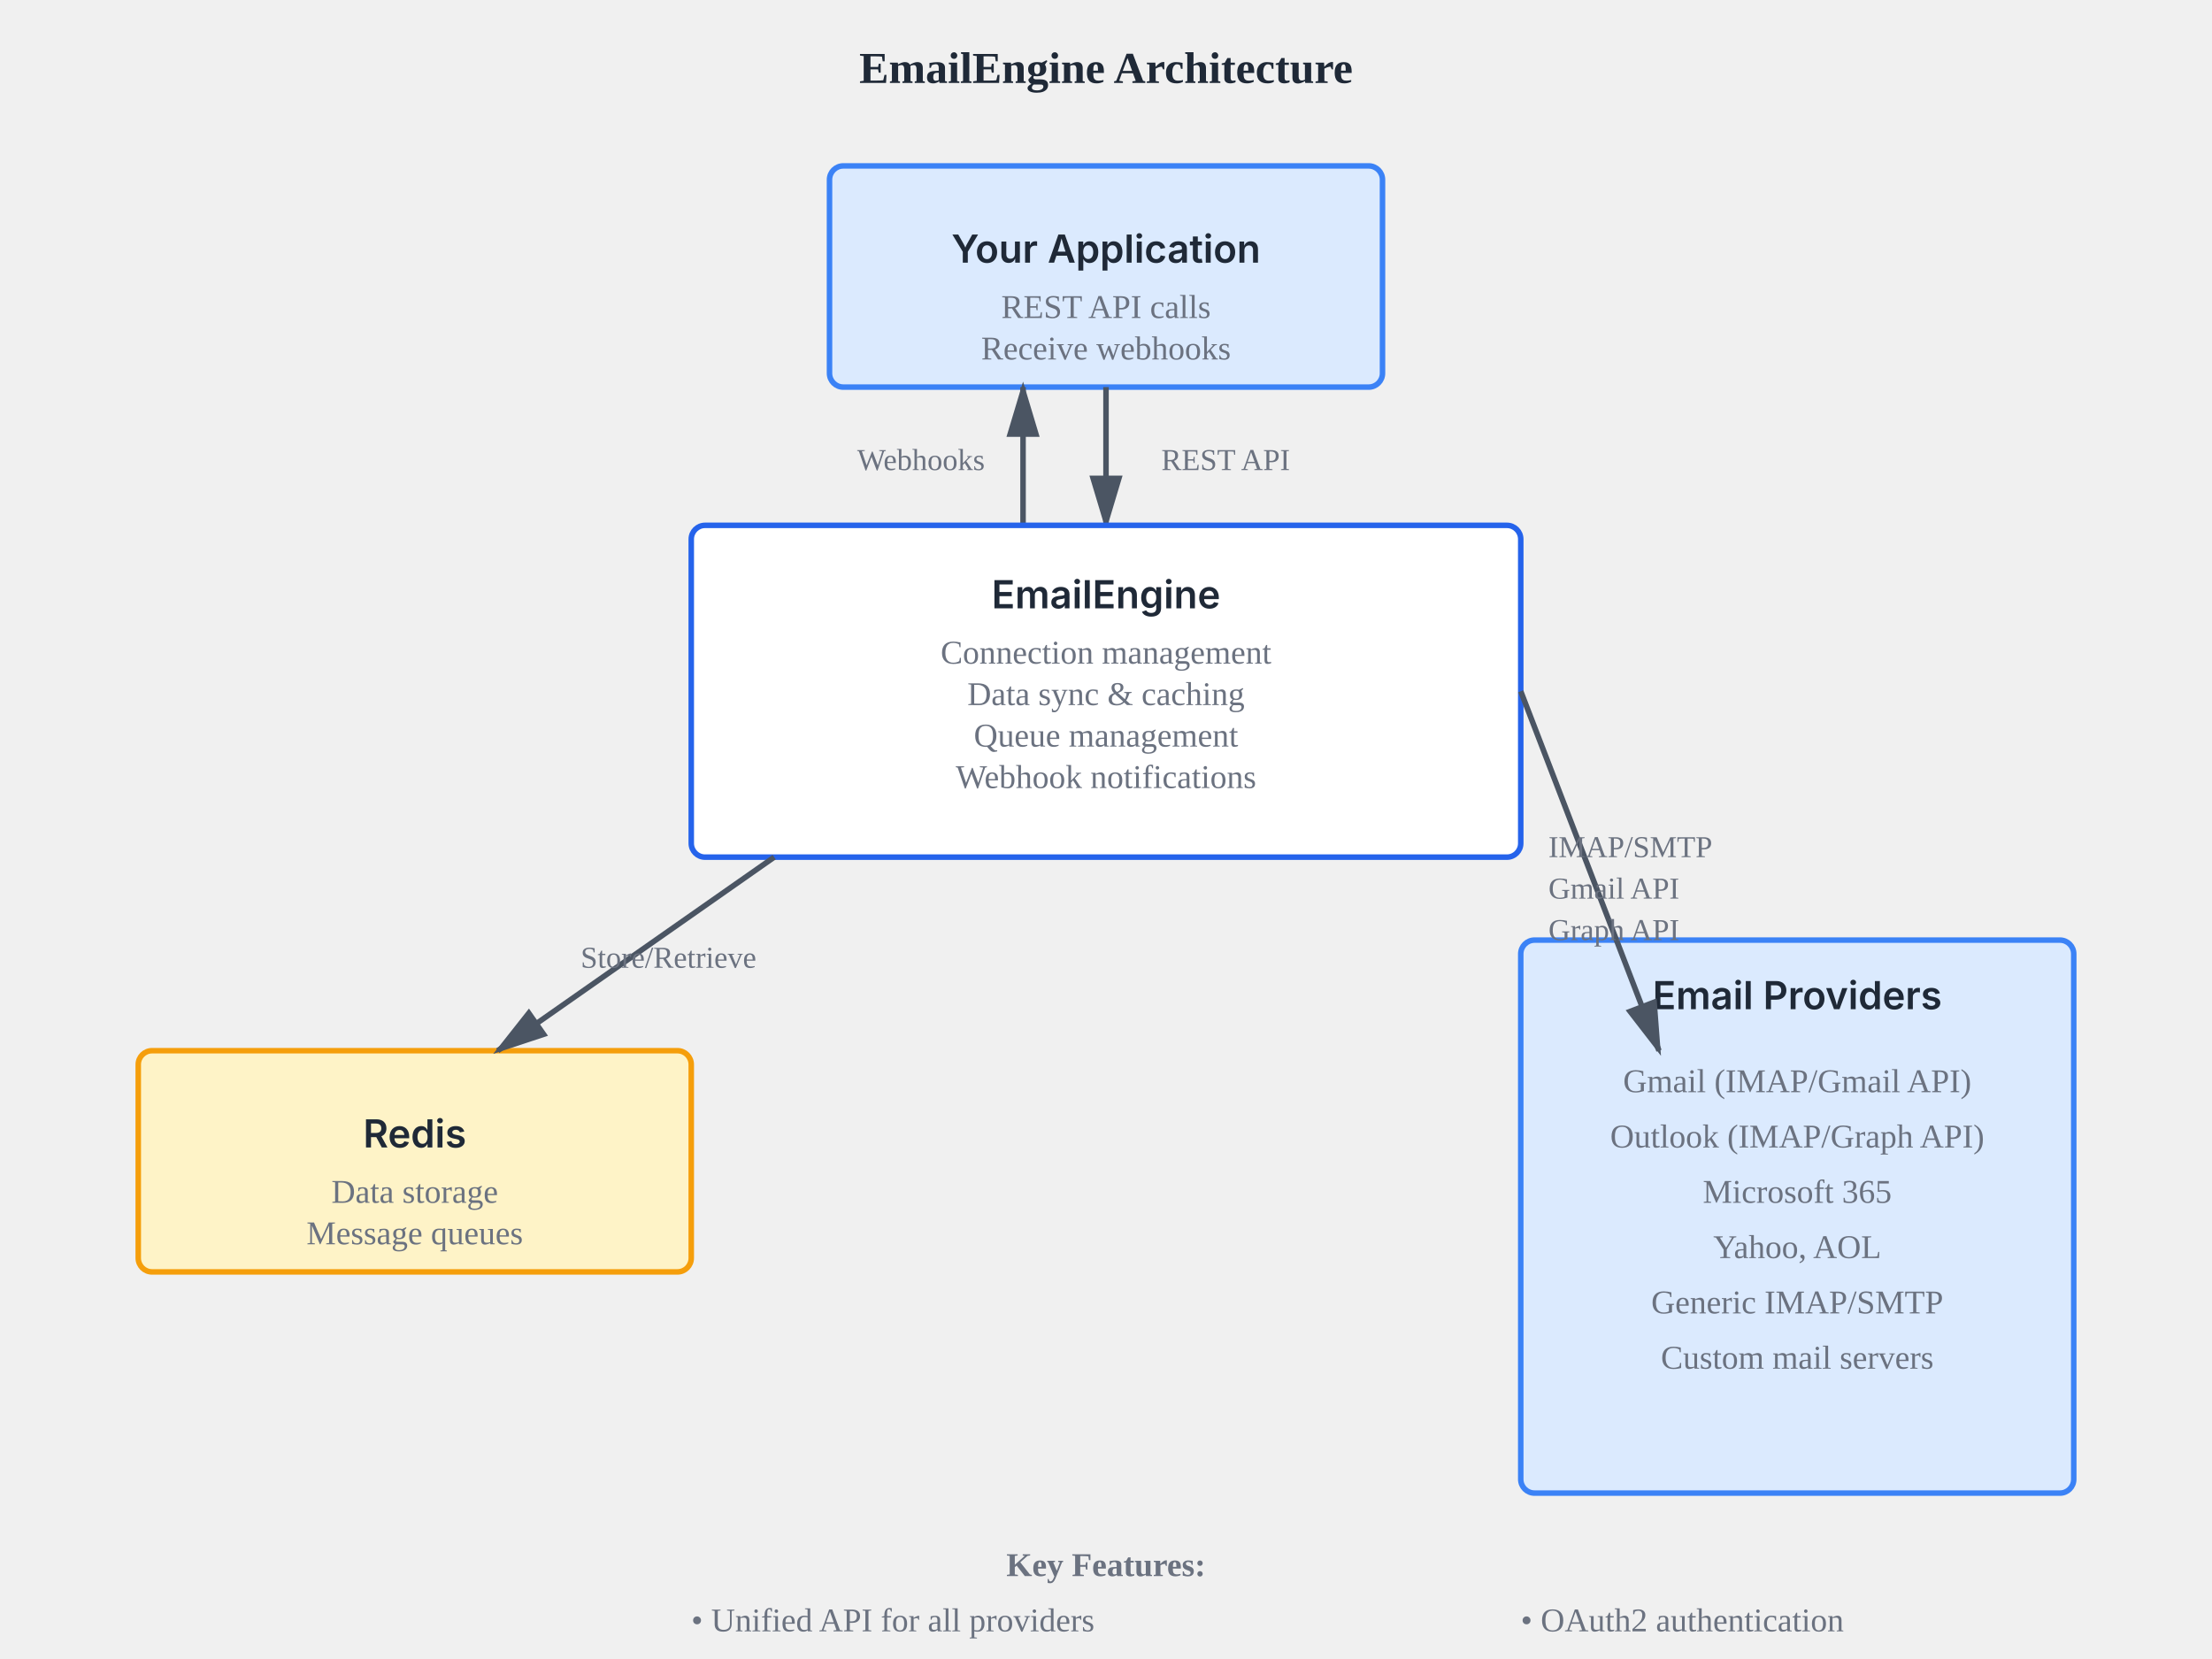
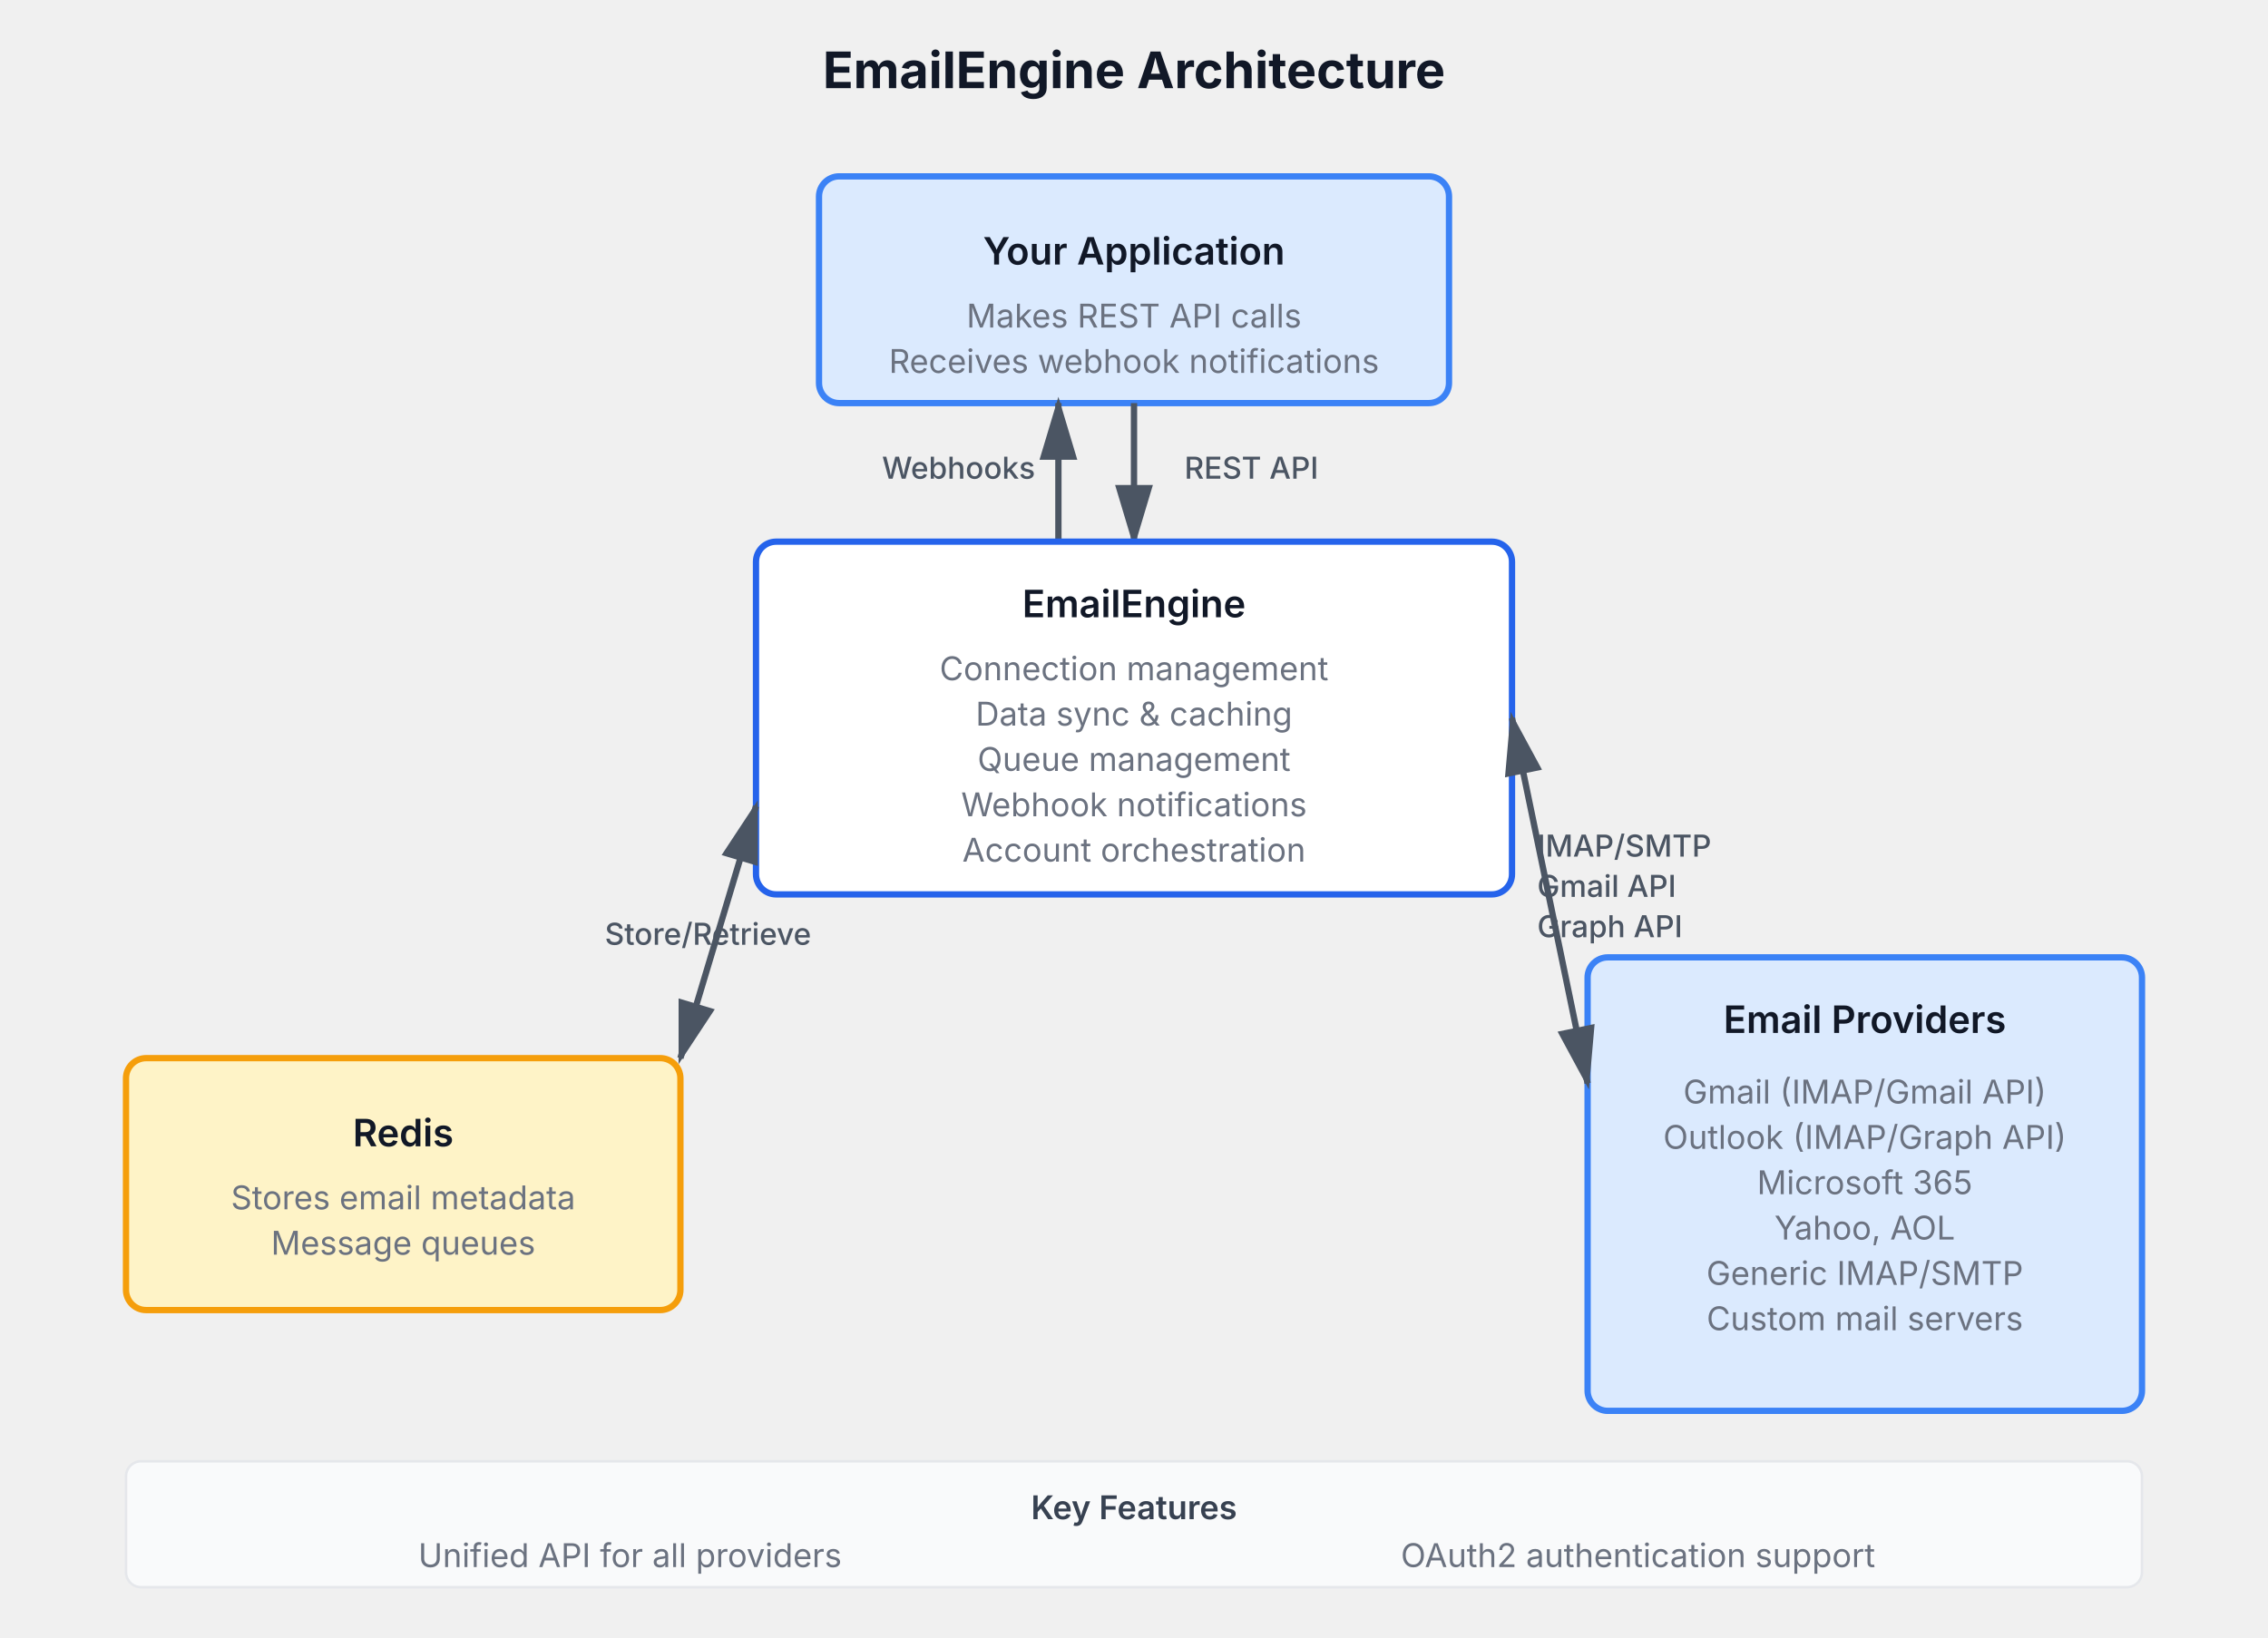
- <svg xmlns="http://www.w3.org/2000/svg" viewBox="0 0 800 600">
+ <svg xmlns="http://www.w3.org/2000/svg" viewBox="0 0 900 650">
  <defs>
    <style>
-       .box { fill: #ffffff; stroke: #2563eb; stroke-width: 2; }
-       .storage { fill: #fef3c7; stroke: #f59e0b; stroke-width: 2; }
-       .external { fill: #dbeafe; stroke: #3b82f6; stroke-width: 2; }
-       .text { font-family: system-ui, -apple-system, sans-serif; font-size: 14px; fill: #1f2937; }
-       .label { font-size: 12px; fill: #6b7280; }
-       .title { font-size: 16px; font-weight: 600; fill: #1f2937; }
-       .arrow { stroke: #4b5563; stroke-width: 2; fill: none; marker-end: url(#arrowhead); }
-       .arrow-label { font-size: 11px; fill: #6b7280; }
+       .box { fill: #ffffff; stroke: #2563eb; stroke-width: 2.5; rx: 8; }
+       .storage { fill: #fef3c7; stroke: #f59e0b; stroke-width: 2.5; rx: 8; }
+       .external { fill: #dbeafe; stroke: #3b82f6; stroke-width: 2.5; rx: 8; }
+       .text { font-family: -apple-system, BlinkMacSystemFont, "Segoe UI", system-ui, sans-serif; font-size: 15px; fill: #111827; font-weight: 600; }
+       .label { font-family: -apple-system, BlinkMacSystemFont, "Segoe UI", system-ui, sans-serif; font-size: 13px; fill: #6b7280; }
+       .title { font-family: -apple-system, BlinkMacSystemFont, "Segoe UI", system-ui, sans-serif; font-size: 20px; font-weight: 700; fill: #111827; }
+       .arrow { stroke: #4b5563; stroke-width: 2.5; fill: none; marker-end: url(#arrowhead); }
+       .arrow-bi { stroke: #4b5563; stroke-width: 2.5; fill: none; marker-end: url(#arrowhead); marker-start: url(#arrowhead-start); }
+       .arrow-label { font-family: -apple-system, BlinkMacSystemFont, "Segoe UI", system-ui, sans-serif; font-size: 12px; fill: #4b5563; font-weight: 500; }
+       .section-title { font-family: -apple-system, BlinkMacSystemFont, "Segoe UI", system-ui, sans-serif; font-size: 13px; fill: #374151; font-weight: 600; }
    </style>
    <marker id="arrowhead" markerWidth="10" markerHeight="10" refX="9" refY="3" orient="auto">
      <polygon points="0 0, 10 3, 0 6" fill="#4b5563" />
    </marker>
+     <marker id="arrowhead-start" markerWidth="10" markerHeight="10" refX="1" refY="3" orient="auto" markerUnits="strokeWidth">
+       <polygon points="10 0, 0 3, 10 6" fill="#4b5563" />
+     </marker>
  </defs>
-   <text x="400" y="30" class="title" text-anchor="middle">EmailEngine Architecture</text>
-   <rect x="300" y="60" width="200" height="80" class="external" rx="5" />
-   <text x="400" y="95" class="text" text-anchor="middle" font-weight="600">Your Application</text>
-   <text x="400" y="115" class="label" text-anchor="middle">REST API calls</text>
-   <text x="400" y="130" class="label" text-anchor="middle">Receive webhooks</text>
-   <path d="M 400 140 L 400 190" class="arrow" />
-   <text x="420" y="170" class="arrow-label">REST API</text>
-   <path d="M 370 190 L 370 140" class="arrow" />
-   <text x="310" y="170" class="arrow-label">Webhooks</text>
-   <rect x="250" y="190" width="300" height="120" class="box" rx="5" />
-   <text x="400" y="220" class="text" text-anchor="middle" font-weight="600">EmailEngine</text>
-   <text x="400" y="240" class="label" text-anchor="middle">Connection management</text>
-   <text x="400" y="255" class="label" text-anchor="middle">Data sync &amp; caching</text>
-   <text x="400" y="270" class="label" text-anchor="middle">Queue management</text>
-   <text x="400" y="285" class="label" text-anchor="middle">Webhook notifications</text>
-   <rect x="50" y="380" width="200" height="80" class="storage" rx="5" />
-   <text x="150" y="415" class="text" text-anchor="middle" font-weight="600">Redis</text>
-   <text x="150" y="435" class="label" text-anchor="middle">Data storage</text>
-   <text x="150" y="450" class="label" text-anchor="middle">Message queues</text>
-   <path d="M 280 310 L 180 380" class="arrow" />
-   <text x="210" y="350" class="arrow-label">Store/Retrieve</text>
-   <rect x="550" y="340" width="200" height="200" class="external" rx="5" />
-   <text x="650" y="365" class="text" text-anchor="middle" font-weight="600">Email Providers</text>
-   <text x="650" y="395" class="label" text-anchor="middle">Gmail (IMAP/Gmail API)</text>
-   <text x="650" y="415" class="label" text-anchor="middle">Outlook (IMAP/Graph API)</text>
-   <text x="650" y="435" class="label" text-anchor="middle">Microsoft 365</text>
-   <text x="650" y="455" class="label" text-anchor="middle">Yahoo, AOL</text>
-   <text x="650" y="475" class="label" text-anchor="middle">Generic IMAP/SMTP</text>
-   <text x="650" y="495" class="label" text-anchor="middle">Custom mail servers</text>
-   <path d="M 550 250 L 600 380" class="arrow" />
-   <text x="560" y="310" class="arrow-label">IMAP/SMTP</text>
-   <text x="560" y="325" class="arrow-label">Gmail API</text>
-   <text x="560" y="340" class="arrow-label">Graph API</text>
-   <g>
-     <text x="400" y="570" class="label" text-anchor="middle" font-weight="600">Key Features:</text>
-     <text x="250" y="590" class="label">• Unified API for all providers</text>
-     <text x="550" y="590" class="label">• OAuth2 authentication</text>
-   </g>
+   <text x="450" y="35" class="title" text-anchor="middle">EmailEngine Architecture</text>
+   <rect x="325" y="70" width="250" height="90" class="external" rx="8" />
+   <text x="450" y="105" class="text" text-anchor="middle">Your Application</text>
+   <text x="450" y="130" class="label" text-anchor="middle">Makes REST API calls</text>
+   <text x="450" y="148" class="label" text-anchor="middle">Receives webhook notifications</text>
+   <path d="M 450 160 L 450 215" class="arrow" />
+   <text x="470" y="190" class="arrow-label">REST API</text>
+   <path d="M 420 215 L 420 160" class="arrow" />
+   <text x="350" y="190" class="arrow-label">Webhooks</text>
+   <rect x="300" y="215" width="300" height="140" class="box" rx="8" />
+   <text x="450" y="245" class="text" text-anchor="middle">EmailEngine</text>
+   <text x="450" y="270" class="label" text-anchor="middle">Connection management</text>
+   <text x="450" y="288" class="label" text-anchor="middle">Data sync &amp; caching</text>
+   <text x="450" y="306" class="label" text-anchor="middle">Queue management</text>
+   <text x="450" y="324" class="label" text-anchor="middle">Webhook notifications</text>
+   <text x="450" y="342" class="label" text-anchor="middle">Account orchestration</text>
+   <rect x="50" y="420" width="220" height="100" class="storage" rx="8" />
+   <text x="160" y="455" class="text" text-anchor="middle">Redis</text>
+   <text x="160" y="480" class="label" text-anchor="middle">Stores email metadata</text>
+   <text x="160" y="498" class="label" text-anchor="middle">Message queues</text>
+   <path d="M 300 320 L 270 420" class="arrow-bi" />
+   <text x="240" y="375" class="arrow-label">Store/Retrieve</text>
+   <rect x="630" y="380" width="220" height="180" class="external" rx="8" />
+   <text x="740" y="410" class="text" text-anchor="middle">Email Providers</text>
+   <text x="740" y="438" class="label" text-anchor="middle">Gmail (IMAP/Gmail API)</text>
+   <text x="740" y="456" class="label" text-anchor="middle">Outlook (IMAP/Graph API)</text>
+   <text x="740" y="474" class="label" text-anchor="middle">Microsoft 365</text>
+   <text x="740" y="492" class="label" text-anchor="middle">Yahoo, AOL</text>
+   <text x="740" y="510" class="label" text-anchor="middle">Generic IMAP/SMTP</text>
+   <text x="740" y="528" class="label" text-anchor="middle">Custom mail servers</text>
+   <path d="M 600 285 L 630 430" class="arrow-bi" />
+   <text x="610" y="340" class="arrow-label">IMAP/SMTP</text>
+   <text x="610" y="356" class="arrow-label">Gmail API</text>
+   <text x="610" y="372" class="arrow-label">Graph API</text>
+   <rect x="50" y="580" width="800" height="50" fill="#f9fafb" stroke="#e5e7eb" stroke-width="1" rx="6" />
+   <text x="450" y="603" class="section-title" text-anchor="middle">Key Features</text>
+   <text x="250" y="622" class="label" text-anchor="middle">Unified API for all providers</text>
+   <text x="650" y="622" class="label" text-anchor="middle">OAuth2 authentication support</text>
</svg>
